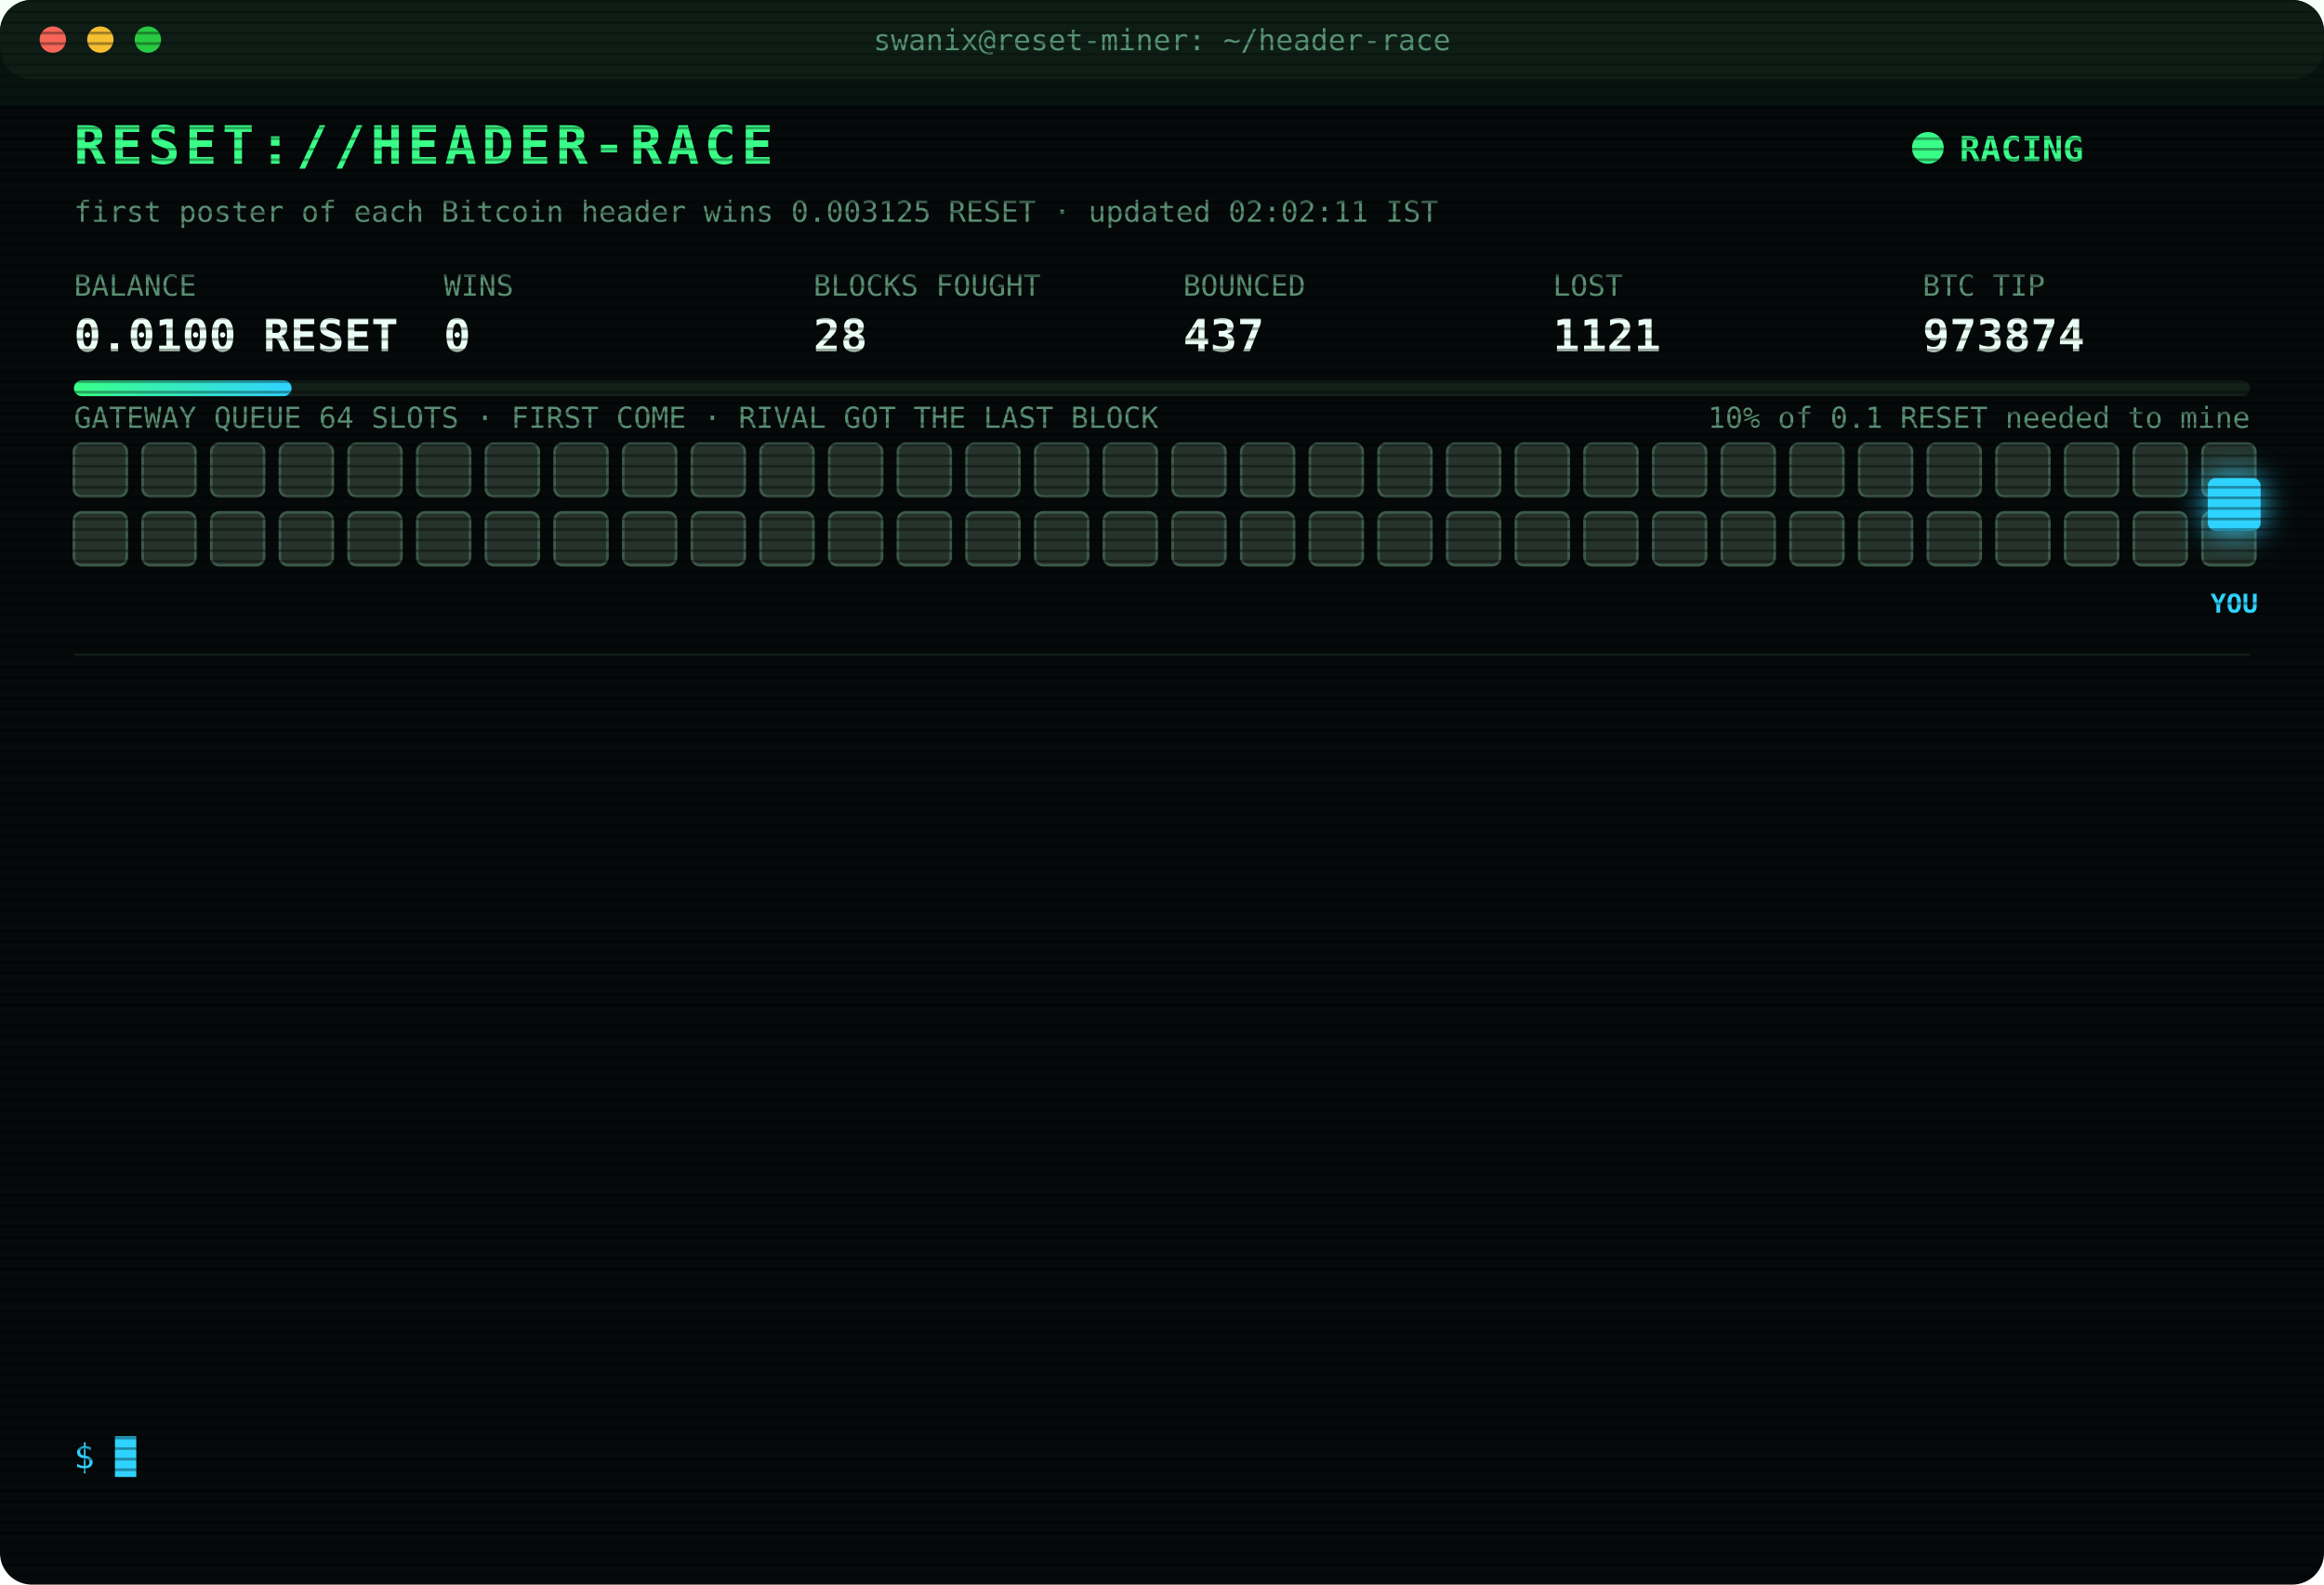
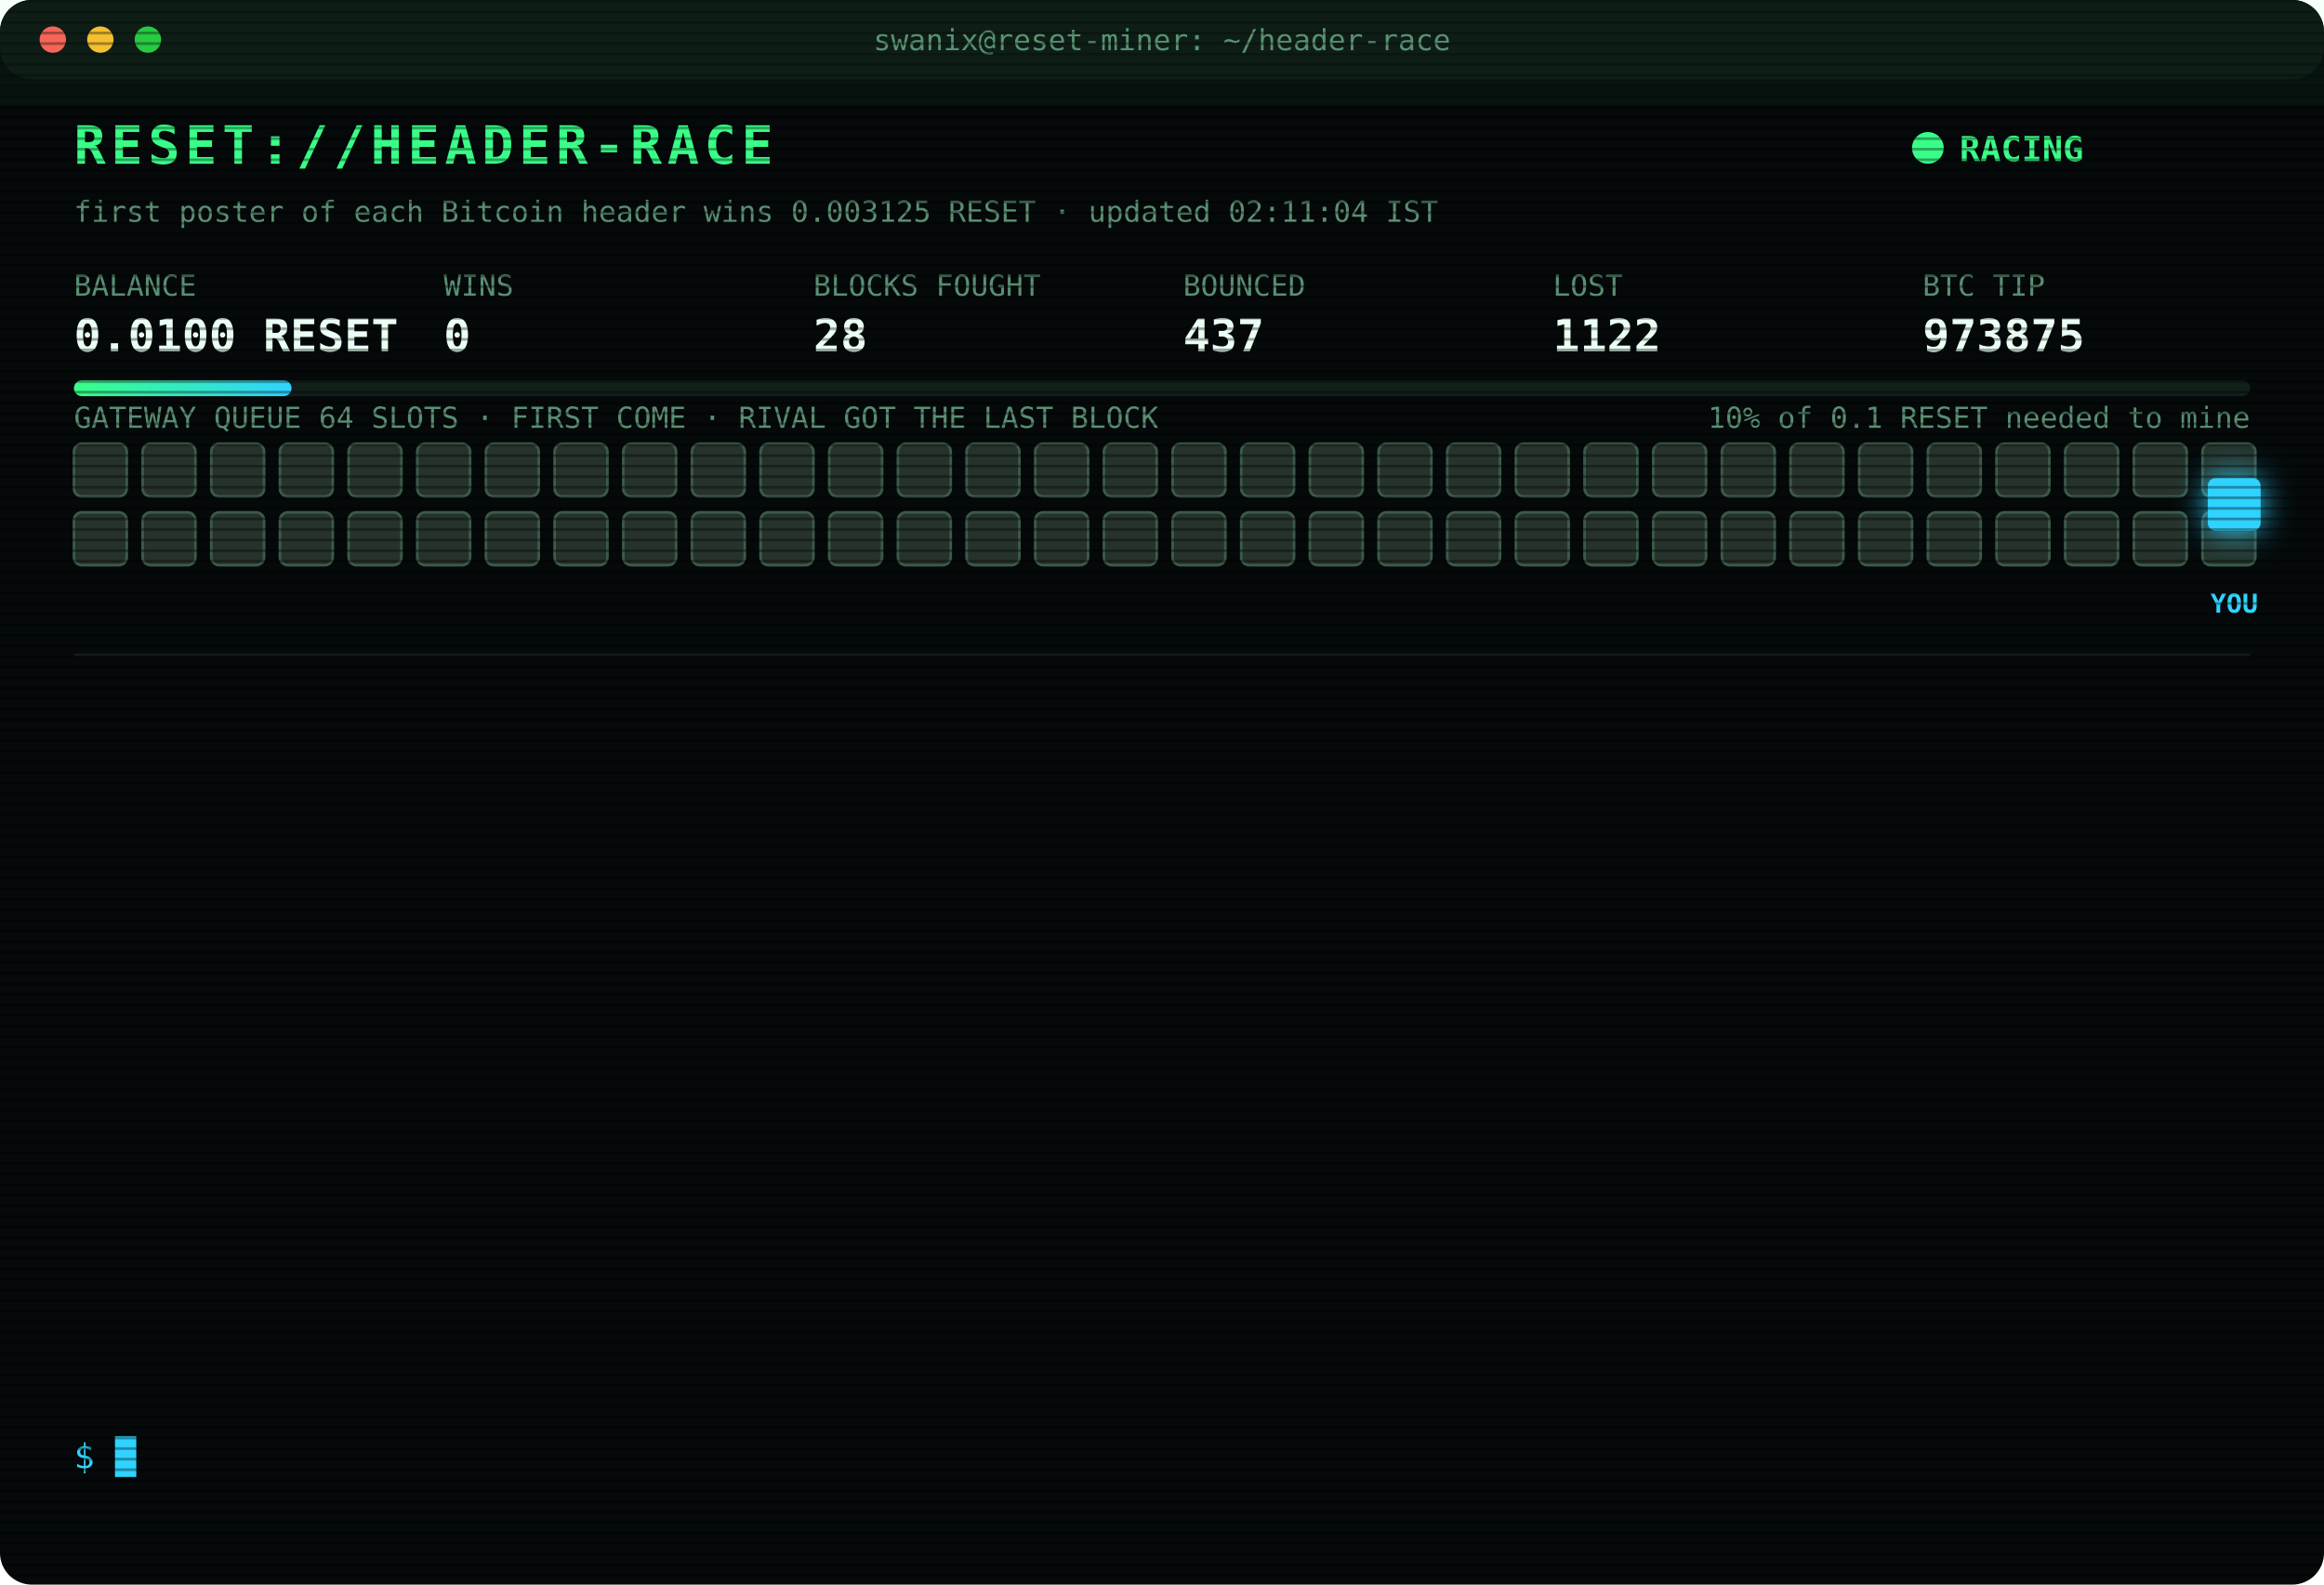
<svg xmlns="http://www.w3.org/2000/svg" width="880" height="600" viewBox="0 0 880 600" font-family="ui-monospace,SFMono-Regular,Menlo,Consolas,monospace">
  <style>
text{font-size:13px;fill:#7CFFB2}
.title{font-size:20px;font-weight:700;fill:#39FF88;letter-spacing:2px;animation:glitch 3s infinite steps(1)}
.sub{fill:#2fd3ff}.k{fill:#5a8f73;font-size:11px}.v{font-size:17px;font-weight:700;fill:#eafff3}
.ts{fill:#3f6b56}.boot{fill:#2fd3ff}.dim{fill:#5a8f73}.bad{fill:#ff4d6d}.warn{fill:#ffd23f}.mag{fill:#ff5cf0}.win{fill:#39FF88;font-weight:700}
.tag{font-size:10px;fill:#2fd3ff;font-weight:700}
.rival{fill:#26332c;stroke:#3c5a49;animation:jam 1.2s infinite alternate}
.idle{fill:#141c18;stroke:#22302a;animation:breathe 4s infinite}
.me{fill:#2fd3ff;filter:drop-shadow(0 0 6px #2fd3ff)}
.hover{animation:nudge 1.1s infinite ease-in-out}.bounce{animation:kick 1.4s infinite}
.ln{opacity:0;animation:in .4s forwards}
.cur{animation:blink 1s infinite steps(1)}
.scan{animation:scan 6s infinite linear}
.led{animation:blink 1.4s infinite}
@keyframes in{from{opacity:0;transform:translateX(-6px)}to{opacity:1;transform:none}}
@keyframes blink{50%{opacity:0}}
@keyframes jam{to{fill:#33463b}}
@keyframes breathe{50%{opacity:.4}}
@keyframes nudge{50%{transform:translateX(-10px)}}
@keyframes kick{0%,100%{transform:none}30%{transform:translateX(-14px)}55%{transform:translateX(10px) translateY(-6px)}}
@keyframes glitch{0%,92%{transform:none}93%{transform:translateX(2px);fill:#ff4d6d}95%{transform:translateX(-2px);fill:#2fd3ff}97%{transform:none}}
@keyframes scan{from{transform:translateY(-40px)}to{transform:translateY(600px)}}
</style>
  <defs>
    <pattern id="sl" width="4" height="4" patternUnits="userSpaceOnUse">
      <rect width="4" height="1" fill="#000" opacity=".35" />
    </pattern>
    <linearGradient id="bar">
      <stop offset="0" stop-color="#39FF88" />
      <stop offset="1" stop-color="#2fd3ff" />
    </linearGradient>
  </defs>
  <rect width="880" height="600" rx="12" fill="#05090a" />
  <rect width="880" height="30" rx="12" fill="#0d1512" />
  <circle cx="20" cy="15" r="5" fill="#ff5f57" />
  <circle cx="38" cy="15" r="5" fill="#febc2e" />
  <circle cx="56" cy="15" r="5" fill="#28c840" />
  <text x="440" y="19" text-anchor="middle" class="k">swanix@reset-miner: ~/header-race</text>
  <text x="28" y="62" class="title">RESET://HEADER-RACE</text>
  <circle class="led" cx="730" cy="56" r="6" fill="#39FF88" />
  <text x="742" y="61" class="win">RACING</text>
-   <text x="28" y="84" class="k">first poster of each Bitcoin header wins 0.003125 RESET · updated 02:02:11 IST</text>
+   <text x="28" y="84" class="k">first poster of each Bitcoin header wins 0.003125 RESET · updated 02:11:04 IST</text>
  <text x="28" y="112" class="k">BALANCE</text>
  <text x="28" y="133" class="v">0.0100 RESET</text>
  <text x="168" y="112" class="k">WINS</text>
  <text x="168" y="133" class="v">0</text>
  <text x="308" y="112" class="k">BLOCKS FOUGHT</text>
  <text x="308" y="133" class="v">28</text>
  <text x="448" y="112" class="k">BOUNCED</text>
  <text x="448" y="133" class="v">437</text>
  <text x="588" y="112" class="k">LOST</text>
-   <text x="588" y="133" class="v">1121</text>
+   <text x="588" y="133" class="v">1122</text>
  <text x="728" y="112" class="k">BTC TIP</text>
-   <text x="728" y="133" class="v">973874</text>
+   <text x="728" y="133" class="v">973875</text>
  <rect x="28" y="144" width="824" height="6" rx="3" fill="#13201a" />
  <rect x="28" y="144" width="82.4" height="6" rx="3" fill="url(#bar)" />
  <text x="852" y="162" text-anchor="end" class="k">10% of 0.1 RESET needed to mine</text>
  <text x="28" y="162" class="k">GATEWAY QUEUE 64 SLOTS · FIRST COME · RIVAL GOT THE LAST BLOCK</text>
  <rect class="rival" x="28" y="168" width="20" height="20" rx="3" style="animation-delay:0.00s" />
  <rect class="rival" x="54" y="168" width="20" height="20" rx="3" style="animation-delay:0.05s" />
  <rect class="rival" x="80" y="168" width="20" height="20" rx="3" style="animation-delay:0.10s" />
  <rect class="rival" x="106" y="168" width="20" height="20" rx="3" style="animation-delay:0.15s" />
  <rect class="rival" x="132" y="168" width="20" height="20" rx="3" style="animation-delay:0.20s" />
  <rect class="rival" x="158" y="168" width="20" height="20" rx="3" style="animation-delay:0.25s" />
  <rect class="rival" x="184" y="168" width="20" height="20" rx="3" style="animation-delay:0.30s" />
  <rect class="rival" x="210" y="168" width="20" height="20" rx="3" style="animation-delay:0.35s" />
  <rect class="rival" x="236" y="168" width="20" height="20" rx="3" style="animation-delay:0.40s" />
  <rect class="rival" x="262" y="168" width="20" height="20" rx="3" style="animation-delay:0.45s" />
  <rect class="rival" x="288" y="168" width="20" height="20" rx="3" style="animation-delay:0.50s" />
  <rect class="rival" x="314" y="168" width="20" height="20" rx="3" style="animation-delay:0.55s" />
  <rect class="rival" x="340" y="168" width="20" height="20" rx="3" style="animation-delay:0.60s" />
  <rect class="rival" x="366" y="168" width="20" height="20" rx="3" style="animation-delay:0.65s" />
  <rect class="rival" x="392" y="168" width="20" height="20" rx="3" style="animation-delay:0.70s" />
  <rect class="rival" x="418" y="168" width="20" height="20" rx="3" style="animation-delay:0.75s" />
  <rect class="rival" x="444" y="168" width="20" height="20" rx="3" style="animation-delay:0.80s" />
  <rect class="rival" x="470" y="168" width="20" height="20" rx="3" style="animation-delay:0.85s" />
  <rect class="rival" x="496" y="168" width="20" height="20" rx="3" style="animation-delay:0.90s" />
  <rect class="rival" x="522" y="168" width="20" height="20" rx="3" style="animation-delay:0.95s" />
  <rect class="rival" x="548" y="168" width="20" height="20" rx="3" style="animation-delay:1.00s" />
  <rect class="rival" x="574" y="168" width="20" height="20" rx="3" style="animation-delay:1.05s" />
  <rect class="rival" x="600" y="168" width="20" height="20" rx="3" style="animation-delay:1.10s" />
  <rect class="rival" x="626" y="168" width="20" height="20" rx="3" style="animation-delay:1.15s" />
  <rect class="rival" x="652" y="168" width="20" height="20" rx="3" style="animation-delay:1.20s" />
  <rect class="rival" x="678" y="168" width="20" height="20" rx="3" style="animation-delay:1.25s" />
  <rect class="rival" x="704" y="168" width="20" height="20" rx="3" style="animation-delay:1.30s" />
  <rect class="rival" x="730" y="168" width="20" height="20" rx="3" style="animation-delay:1.35s" />
  <rect class="rival" x="756" y="168" width="20" height="20" rx="3" style="animation-delay:1.40s" />
  <rect class="rival" x="782" y="168" width="20" height="20" rx="3" style="animation-delay:1.45s" />
  <rect class="rival" x="808" y="168" width="20" height="20" rx="3" style="animation-delay:1.50s" />
  <rect class="rival" x="834" y="168" width="20" height="20" rx="3" style="animation-delay:1.55s" />
  <rect class="rival" x="28" y="194" width="20" height="20" rx="3" style="animation-delay:1.60s" />
  <rect class="rival" x="54" y="194" width="20" height="20" rx="3" style="animation-delay:1.65s" />
  <rect class="rival" x="80" y="194" width="20" height="20" rx="3" style="animation-delay:1.70s" />
  <rect class="rival" x="106" y="194" width="20" height="20" rx="3" style="animation-delay:1.75s" />
  <rect class="rival" x="132" y="194" width="20" height="20" rx="3" style="animation-delay:1.80s" />
  <rect class="rival" x="158" y="194" width="20" height="20" rx="3" style="animation-delay:1.85s" />
  <rect class="rival" x="184" y="194" width="20" height="20" rx="3" style="animation-delay:1.90s" />
  <rect class="rival" x="210" y="194" width="20" height="20" rx="3" style="animation-delay:1.95s" />
  <rect class="rival" x="236" y="194" width="20" height="20" rx="3" style="animation-delay:2.00s" />
  <rect class="rival" x="262" y="194" width="20" height="20" rx="3" style="animation-delay:2.05s" />
  <rect class="rival" x="288" y="194" width="20" height="20" rx="3" style="animation-delay:2.10s" />
  <rect class="rival" x="314" y="194" width="20" height="20" rx="3" style="animation-delay:2.15s" />
  <rect class="rival" x="340" y="194" width="20" height="20" rx="3" style="animation-delay:2.20s" />
  <rect class="rival" x="366" y="194" width="20" height="20" rx="3" style="animation-delay:2.25s" />
  <rect class="rival" x="392" y="194" width="20" height="20" rx="3" style="animation-delay:2.30s" />
  <rect class="rival" x="418" y="194" width="20" height="20" rx="3" style="animation-delay:2.35s" />
  <rect class="rival" x="444" y="194" width="20" height="20" rx="3" style="animation-delay:2.40s" />
  <rect class="rival" x="470" y="194" width="20" height="20" rx="3" style="animation-delay:2.45s" />
  <rect class="rival" x="496" y="194" width="20" height="20" rx="3" style="animation-delay:2.50s" />
  <rect class="rival" x="522" y="194" width="20" height="20" rx="3" style="animation-delay:2.55s" />
  <rect class="rival" x="548" y="194" width="20" height="20" rx="3" style="animation-delay:2.60s" />
  <rect class="rival" x="574" y="194" width="20" height="20" rx="3" style="animation-delay:2.65s" />
  <rect class="rival" x="600" y="194" width="20" height="20" rx="3" style="animation-delay:2.70s" />
  <rect class="rival" x="626" y="194" width="20" height="20" rx="3" style="animation-delay:2.75s" />
  <rect class="rival" x="652" y="194" width="20" height="20" rx="3" style="animation-delay:2.80s" />
  <rect class="rival" x="678" y="194" width="20" height="20" rx="3" style="animation-delay:2.85s" />
  <rect class="rival" x="704" y="194" width="20" height="20" rx="3" style="animation-delay:2.90s" />
  <rect class="rival" x="730" y="194" width="20" height="20" rx="3" style="animation-delay:2.95s" />
  <rect class="rival" x="756" y="194" width="20" height="20" rx="3" style="animation-delay:3.00s" />
  <rect class="rival" x="782" y="194" width="20" height="20" rx="3" style="animation-delay:3.05s" />
  <rect class="rival" x="808" y="194" width="20" height="20" rx="3" style="animation-delay:3.10s" />
  <rect class="rival" x="834" y="194" width="20" height="20" rx="3" style="animation-delay:3.15s" />
  <g class="hover">
    <rect class="me" x="836" y="181" width="20" height="20" rx="3" />
    <text class="tag" x="846" y="232" text-anchor="middle">YOU</text>
  </g>
  <line x1="28" x2="852" y1="248" y2="248" stroke="#13201a" />
  <g class="ln" style="animation-delay:0.40s">
-     <text x="28" y="270" class="ts">01:09:38</text>
-     <text x="104" y="270" class="warn">[QUEUE FULL] #973868 bounced 64/64 · retry 1.7s · 6262ms</text>
+     <text x="28" y="270" class="ts">01:09:41</text>
+     <text x="104" y="270" class="warn">[QUEUE FULL] #973868 bounced 64/64 · retry 1.7s · 5622ms</text>
  </g>
  <g class="ln" style="animation-delay:0.65s">
-     <text x="28" y="292" class="ts">01:09:41</text>
-     <text x="104" y="292" class="warn">[QUEUE FULL] #973868 bounced 64/64 · retry 1.7s · 5622ms</text>
+     <text x="28" y="292" class="ts">01:09:47</text>
+     <text x="104" y="292" class="bad">[GATEWAY DOWN] no response · 5871ms</text>
  </g>
  <g class="ln" style="animation-delay:0.90s">
-     <text x="28" y="314" class="ts">01:09:47</text>
-     <text x="104" y="314" class="bad">[GATEWAY DOWN] no response · 5871ms</text>
+     <text x="28" y="314" class="ts">01:09:48</text>
+     <text x="104" y="314" class="mag">[??] #973868 sent, no receipt · may have landed</text>
  </g>
  <g class="ln" style="animation-delay:1.15s">
    <text x="28" y="336" class="ts">01:09:48</text>
    <text x="104" y="336" class="mag">[??] #973868 sent, no receipt · may have landed</text>
  </g>
  <g class="ln" style="animation-delay:1.40s">
    <text x="28" y="358" class="ts">01:09:48</text>
    <text x="104" y="358" class="mag">[??] #973868 sent, no receipt · may have landed</text>
  </g>
  <g class="ln" style="animation-delay:1.65s">
    <text x="28" y="380" class="ts">01:09:48</text>
-     <text x="104" y="380" class="mag">[??] #973868 sent, no receipt · may have landed</text>
+     <text x="104" y="380" class="bad">[LOST] #973868 taken by a rival miner</text>
  </g>
  <g class="ln" style="animation-delay:1.90s">
-     <text x="28" y="402" class="ts">01:09:48</text>
-     <text x="104" y="402" class="bad">[LOST] #973868 taken by a rival miner</text>
+     <text x="28" y="402" class="ts">01:24:55</text>
+     <text x="104" y="402" class="bad">[LOST] #973869 taken by a rival miner</text>
  </g>
  <g class="ln" style="animation-delay:2.15s">
-     <text x="28" y="424" class="ts">01:24:55</text>
-     <text x="104" y="424" class="bad">[LOST] #973869 taken by a rival miner</text>
+     <text x="28" y="424" class="ts">01:28:35</text>
+     <text x="104" y="424" class="bad">[LOST] #973870 taken by a rival miner</text>
  </g>
  <g class="ln" style="animation-delay:2.40s">
-     <text x="28" y="446" class="ts">01:28:35</text>
-     <text x="104" y="446" class="bad">[LOST] #973870 taken by a rival miner</text>
+     <text x="28" y="446" class="ts">01:53:57</text>
+     <text x="104" y="446" class="bad">[LOST] #973871 taken by a rival miner</text>
  </g>
  <g class="ln" style="animation-delay:2.65s">
-     <text x="28" y="468" class="ts">01:53:57</text>
-     <text x="104" y="468" class="bad">[LOST] #973871 taken by a rival miner</text>
+     <text x="28" y="468" class="ts">01:55:25</text>
+     <text x="104" y="468" class="bad">[LOST] #973872 taken by a rival miner</text>
  </g>
  <g class="ln" style="animation-delay:2.90s">
-     <text x="28" y="490" class="ts">01:55:25</text>
-     <text x="104" y="490" class="bad">[LOST] #973872 taken by a rival miner</text>
+     <text x="28" y="490" class="ts">01:58:51</text>
+     <text x="104" y="490" class="bad">[LOST] #973873 taken by a rival miner</text>
  </g>
  <g class="ln" style="animation-delay:3.15s">
-     <text x="28" y="512" class="ts">01:58:51</text>
-     <text x="104" y="512" class="bad">[LOST] #973873 taken by a rival miner</text>
+     <text x="28" y="512" class="ts">02:02:11</text>
+     <text x="104" y="512" class="bad">[LOST] #973874 taken by a rival miner</text>
  </g>
  <g class="ln" style="animation-delay:3.40s">
-     <text x="28" y="534" class="ts">02:02:11</text>
-     <text x="104" y="534" class="bad">[LOST] #973874 taken by a rival miner</text>
+     <text x="28" y="534" class="ts">02:11:04</text>
+     <text x="104" y="534" class="bad">[LOST] #973875 taken by a rival miner</text>
  </g>
  <text x="28" y="556" class="sub">$ <tspan class="cur">█</tspan>
  </text>
  <rect width="880" height="600" rx="12" fill="url(#sl)" pointer-events="none" />
  <rect class="scan" width="880" height="40" fill="#39FF88" opacity=".04" />
</svg>
